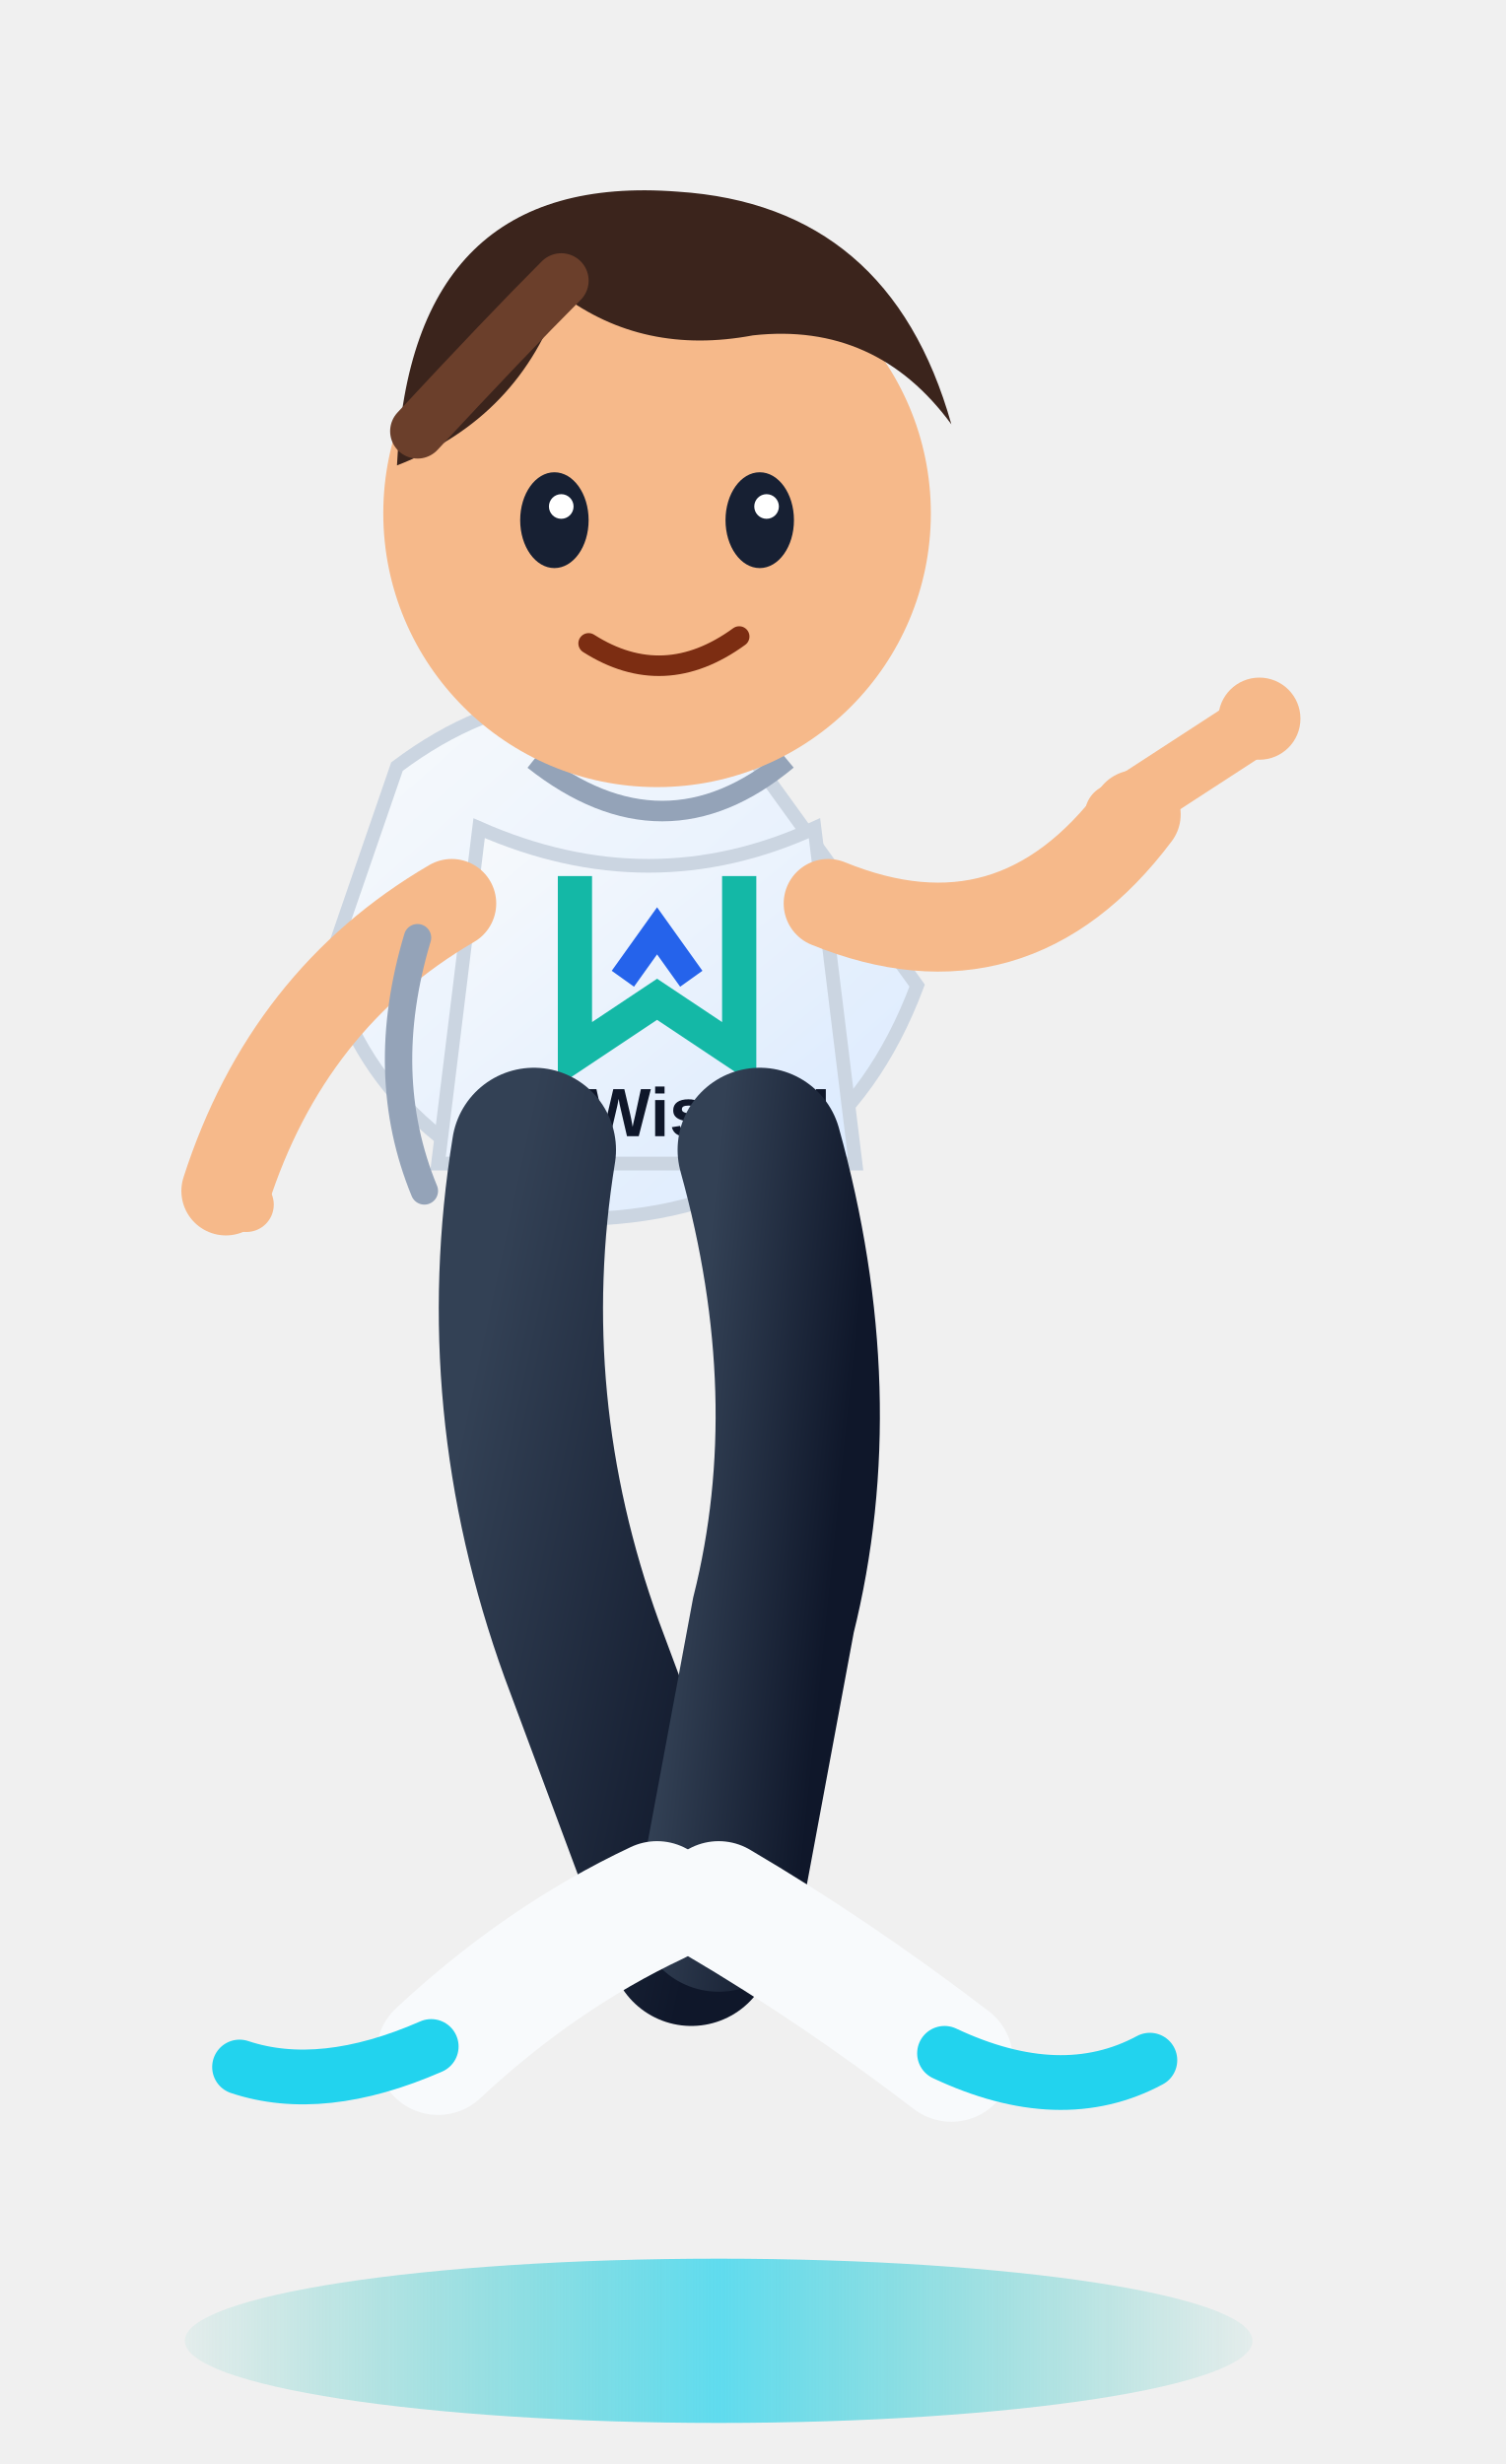
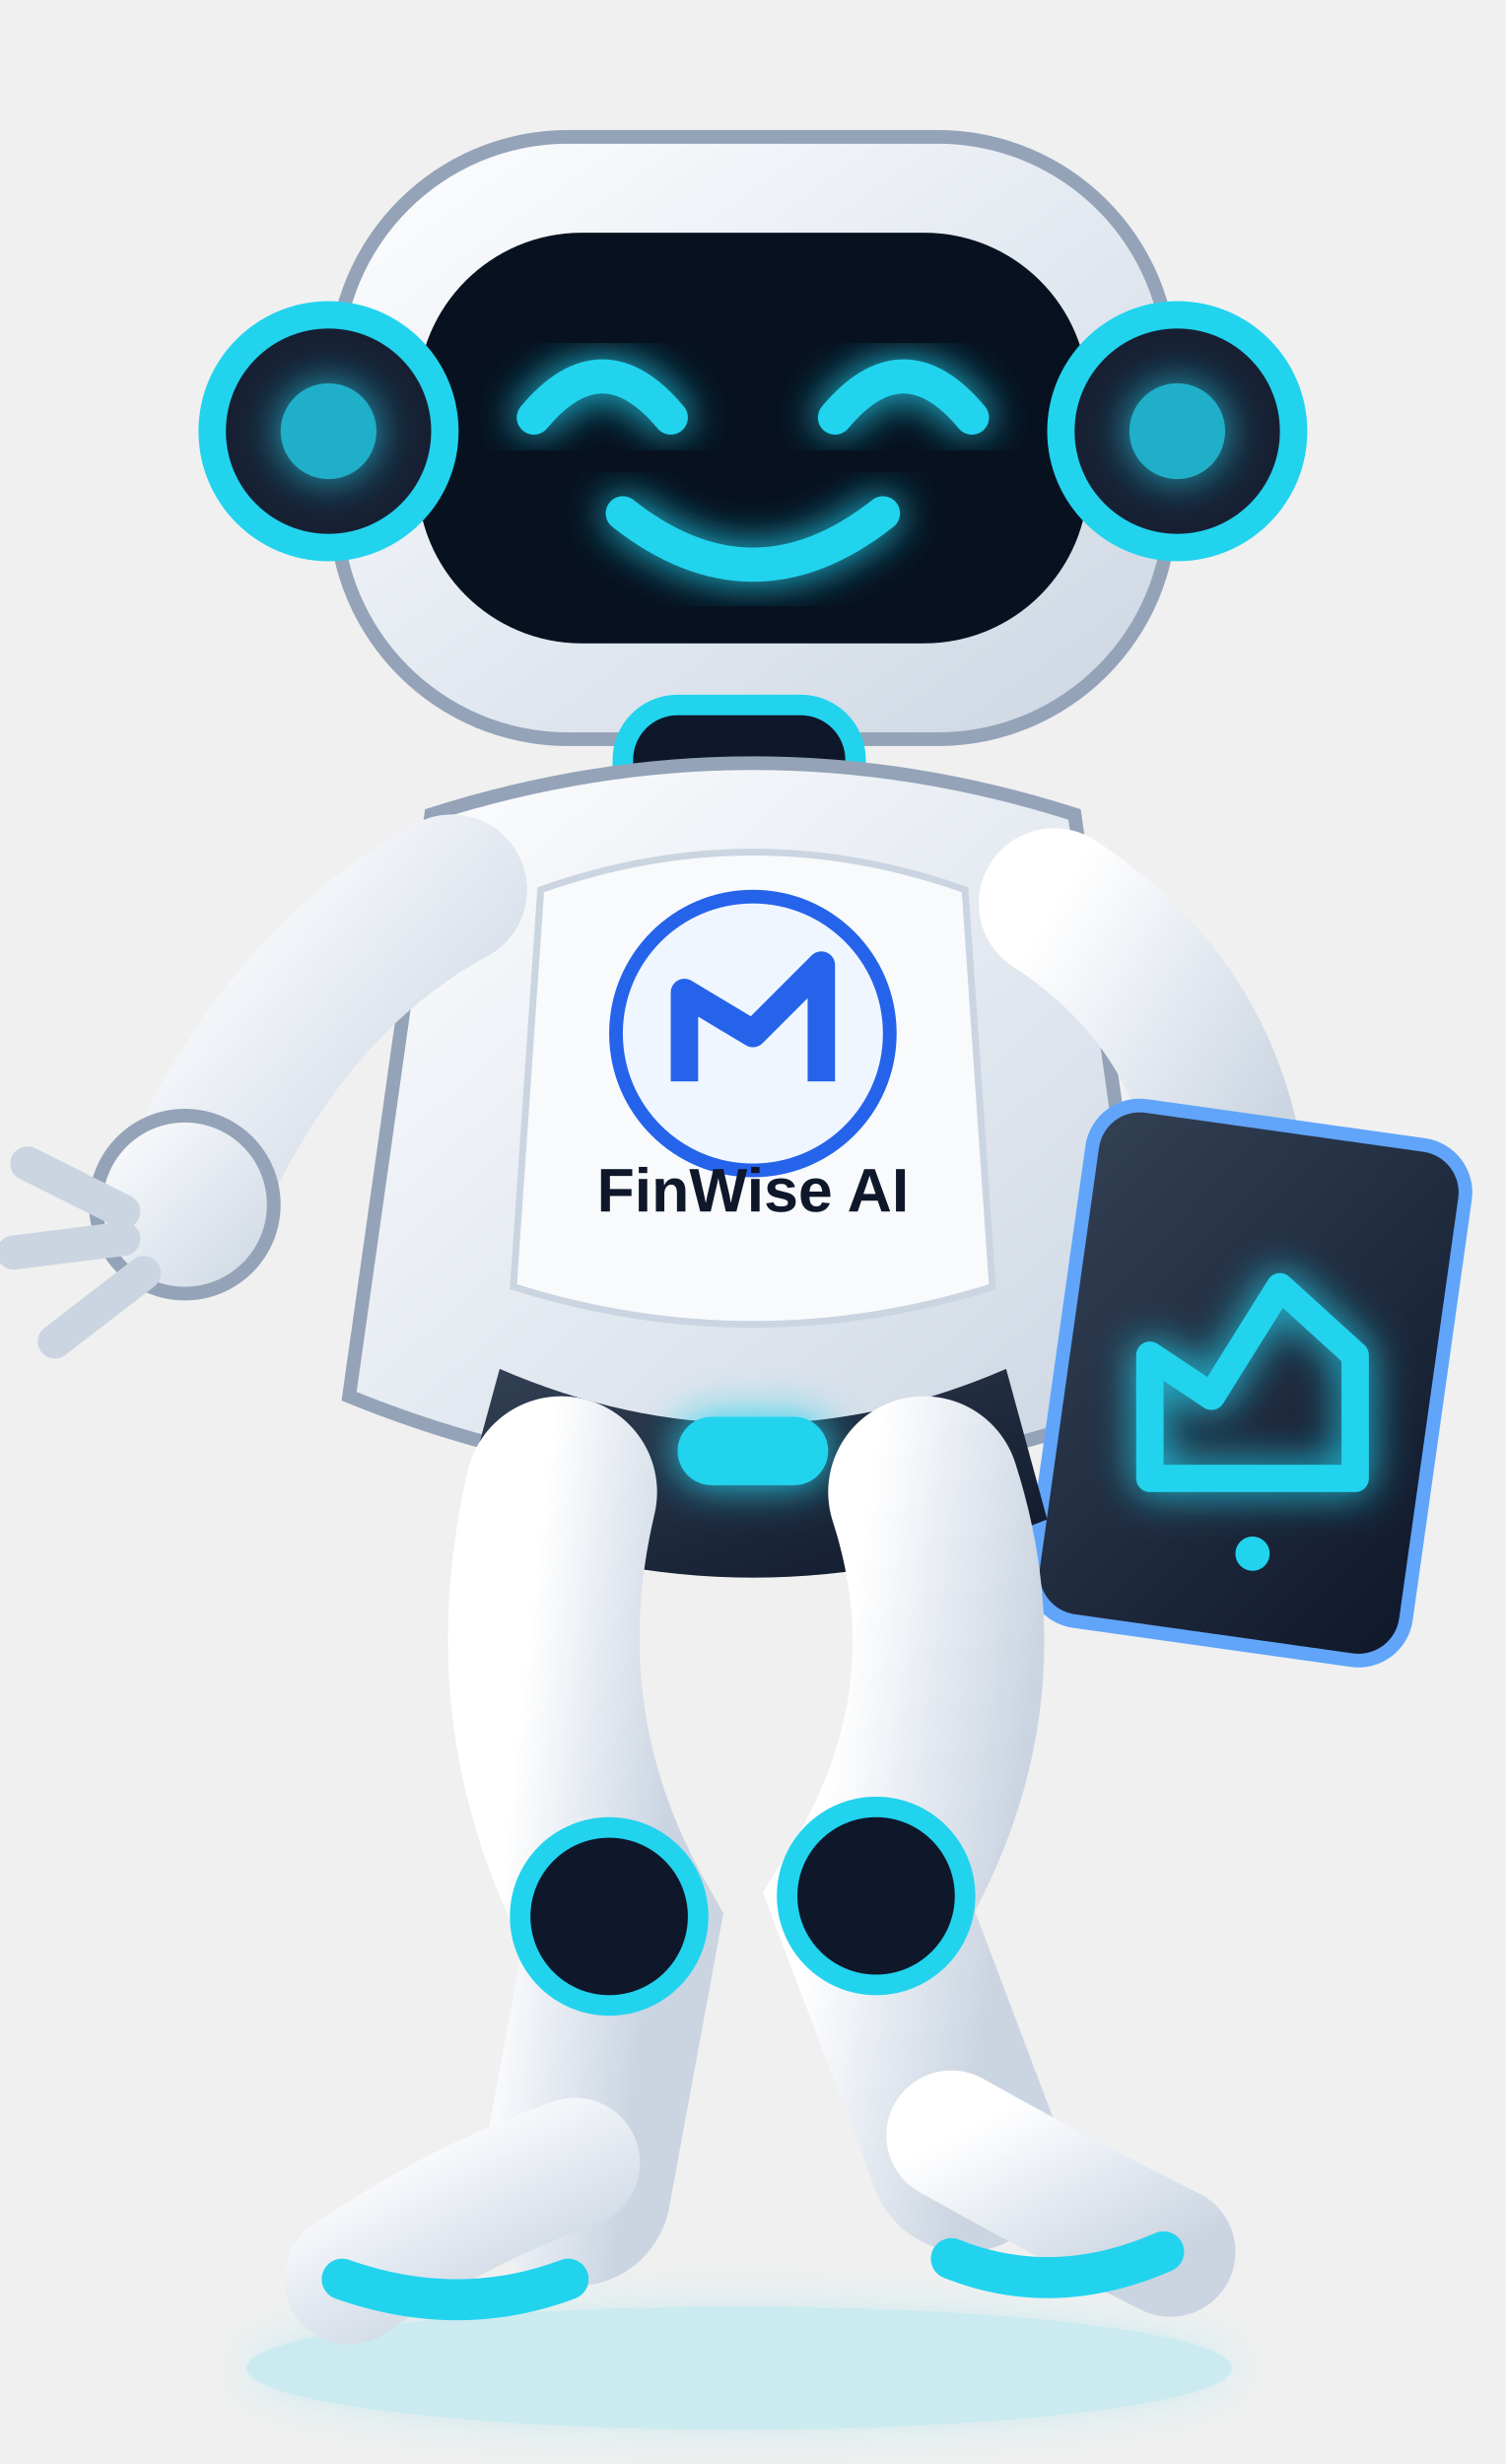
- <svg xmlns="http://www.w3.org/2000/svg" viewBox="0 0 220 360">
+ <svg xmlns="http://www.w3.org/2000/svg" viewBox="0 0 220 360" role="img" aria-labelledby="title desc">
  <defs>
-     <linearGradient id="hood" x1="0" y1="0" x2="1" y2="1">
-       <stop stop-color="#f8fafc" />
-       <stop offset="1" stop-color="#dbeafe" />
+     <linearGradient id="body" x1="0" y1="0" x2="1" y2="1">
+       <stop stop-color="#ffffff" />
+       <stop offset=".55" stop-color="#e2e8f0" />
+       <stop offset="1" stop-color="#cbd5e1" />
    </linearGradient>
-     <linearGradient id="jeans" x1="0" y1="0" x2="1" y2="1">
+     <linearGradient id="dark" x1="0" y1="0" x2="1" y2="1">
      <stop stop-color="#334155" />
      <stop offset="1" stop-color="#0f172a" />
    </linearGradient>
-     <linearGradient id="glow" x1="0" y1="0" x2="1" y2="0">
-       <stop stop-color="#14b8a6" stop-opacity=".05" />
-       <stop offset=".5" stop-color="#22d3ee" stop-opacity=".7" />
-       <stop offset="1" stop-color="#14b8a6" stop-opacity=".05" />
+     <linearGradient id="blue" x1="0" y1="0" x2="1" y2="1">
+       <stop stop-color="#22d3ee" />
+       <stop offset=".5" stop-color="#3b82f6" />
+       <stop offset="1" stop-color="#2563eb" />
    </linearGradient>
+     <filter id="glow" x="-80%" y="-80%" width="260%" height="260%">
+       <feGaussianBlur stdDeviation="3" result="b" />
+       <feMerge>
+         <feMergeNode in="b" />
+         <feMergeNode in="SourceGraphic" />
+       </feMerge>
+     </filter>
  </defs>
-   <ellipse cx="105" cy="342" rx="78" ry="12" fill="url(#glow)" />
-   <g>
-     <path d="M58 112 Q82 94 108 108 L134 144 Q122 176 88 178 Q55 168 48 141Z" fill="url(#hood)" stroke="#cbd5e1" stroke-width="2" />
-     <path d="M78 111 Q97 126 115 111" fill="none" stroke="#94a3b8" stroke-width="3" />
-     <circle cx="96" cy="75" r="40" fill="#f6b98a" />
-     <path d="M58 68 Q60 25 99 28 Q130 30 139 62 Q128 47 110 49 Q94 52 82 43 Q76 61 58 68Z" fill="#3b241c" />
-     <path d="M61 63 Q74 49 82 41" fill="none" stroke="#6b3f2b" stroke-width="8" stroke-linecap="round" />
-     <ellipse cx="81" cy="76" rx="5" ry="7" fill="#172033" />
-     <ellipse cx="111" cy="76" rx="5" ry="7" fill="#172033" />
-     <circle cx="82" cy="74" r="1.8" fill="#fff" />
-     <circle cx="112" cy="74" r="1.8" fill="#fff" />
-     <path d="M86 94 Q97 101 108 93" fill="none" stroke="#7c2d12" stroke-width="3" stroke-linecap="round" />
-     <path d="M70 121 Q95 132 119 121 L125 170 L64 170Z" fill="url(#hood)" stroke="#cbd5e1" stroke-width="2" />
-     <path d="M84 128 L84 154 L96 146 L108 154 L108 128" fill="none" stroke="#14b8a6" stroke-width="5" />
-     <path d="M91 143 L96 136 L101 143" fill="none" stroke="#2563eb" stroke-width="4" />
-     <text x="96" y="166" text-anchor="middle" font-family="Arial,sans-serif" font-size="10" font-weight="700" fill="#0f172a">FinWise AI</text>
-     <path d="M66 132 Q42 146 33 174" fill="none" stroke="#f6b98a" stroke-width="13" stroke-linecap="round" />
-     <path d="M121 132 Q148 143 166 119" fill="none" stroke="#f6b98a" stroke-width="13" stroke-linecap="round" />
-     <path d="M163 119 L183 106" stroke="#f6b98a" stroke-width="9" stroke-linecap="round" />
-     <circle cx="184" cy="105" r="6" fill="#f6b98a" />
-     <path d="M78 168 Q72 205 85 241 L101 284" fill="none" stroke="url(#jeans)" stroke-width="24" stroke-linecap="round" />
-     <path d="M111 168 Q121 204 113 236 L105 279" fill="none" stroke="url(#jeans)" stroke-width="24" stroke-linecap="round" />
-     <path d="M96 278 Q79 286 64 300" fill="none" stroke="#f8fafc" stroke-width="18" stroke-linecap="round" />
-     <path d="M63 299 Q47 306 35 302" fill="none" stroke="#22d3ee" stroke-width="8" stroke-linecap="round" />
-     <path d="M105 278 Q122 288 139 301" fill="none" stroke="#f8fafc" stroke-width="18" stroke-linecap="round" />
-     <path d="M138 300 Q155 308 168 301" fill="none" stroke="#22d3ee" stroke-width="8" stroke-linecap="round" />
-     <path d="M61 137 Q55 157 62 174" fill="none" stroke="#94a3b8" stroke-width="4" stroke-linecap="round" />
-     <circle cx="36" cy="176" r="4" fill="#f6b98a" />
-   </g>
+   <ellipse cx="108" cy="346" rx="72" ry="9" fill="#22d3ee" opacity=".18" filter="url(#glow)" />
+   <rect x="49" y="20" width="122" height="88" rx="34" fill="url(#body)" stroke="#94a3b8" stroke-width="2" />
+   <rect x="61" y="34" width="98" height="60" rx="24" fill="#07111f" />
+   <path d="M78 61 Q88 49 98 61" fill="none" stroke="#22d3ee" stroke-width="5" stroke-linecap="round" filter="url(#glow)" />
+   <path d="M122 61 Q132 49 142 61" fill="none" stroke="#22d3ee" stroke-width="5" stroke-linecap="round" filter="url(#glow)" />
+   <path d="M91 75 Q110 90 129 75" fill="none" stroke="#22d3ee" stroke-width="5" stroke-linecap="round" filter="url(#glow)" />
+   <circle cx="48" cy="63" r="17" fill="#172033" stroke="#22d3ee" stroke-width="4" />
+   <circle cx="172" cy="63" r="17" fill="#172033" stroke="#22d3ee" stroke-width="4" />
+   <circle cx="48" cy="63" r="7" fill="#22d3ee" opacity=".8" filter="url(#glow)" />
+   <circle cx="172" cy="63" r="7" fill="#22d3ee" opacity=".8" filter="url(#glow)" />
+   <rect x="91" y="103" width="34" height="17" rx="8" fill="#0f172a" stroke="#22d3ee" stroke-width="3" />
+   <path d="M63 119 Q110 104 157 119 L169 204 Q110 228 51 204Z" fill="url(#body)" stroke="#94a3b8" stroke-width="2" />
+   <path d="M79 130 Q110 119 141 130 L145 188 Q110 199 75 188Z" fill="#f8fafc" stroke="#cbd5e1" />
+   <circle cx="110" cy="151" r="20" fill="#eff6ff" stroke="#2563eb" stroke-width="2" />
+   <path d="M100 158 L100 145 L110 151 L120 141 L120 158" fill="none" stroke="#2563eb" stroke-width="4" stroke-linejoin="round" />
+   <text x="110" y="177" text-anchor="middle" font-family="Arial,sans-serif" font-size="9" font-weight="800" fill="#0f172a">FinWise AI</text>
+   <path d="M66 130 Q42 143 28 174" fill="none" stroke="url(#body)" stroke-width="22" stroke-linecap="round" />
+   <circle cx="27" cy="176" r="13" fill="url(#body)" stroke="#94a3b8" stroke-width="2" />
+   <path d="M18 177 l-14 -7 M18 181 l-16 2 M21 186 l-13 10" stroke="#cbd5e1" stroke-width="5" stroke-linecap="round" />
+   <path d="M154 132 Q177 147 180 174" fill="none" stroke="url(#body)" stroke-width="22" stroke-linecap="round" />
+   <circle cx="181" cy="177" r="13" fill="url(#body)" stroke="#94a3b8" stroke-width="2" />
+   <rect x="155" y="164" width="55" height="76" rx="7" fill="url(#dark)" stroke="#60a5fa" stroke-width="2" transform="rotate(8 182 202)" />
+   <path d="M168 216 L168 198 L177 204 L187 188 L198 198 L198 216Z" fill="none" stroke="#22d3ee" stroke-width="4" stroke-linejoin="round" filter="url(#glow)" />
+   <circle cx="183" cy="227" r="2.5" fill="#22d3ee" />
+   <path d="M73 200 Q110 216 147 200 L153 222 Q110 239 67 222Z" fill="url(#dark)" />
+   <rect x="99" y="207" width="22" height="10" rx="5" fill="#22d3ee" filter="url(#glow)" />
+   <path d="M82 218 Q74 252 91 282 L84 320" fill="none" stroke="url(#body)" stroke-width="28" stroke-linecap="round" />
+   <path d="M135 218 Q145 249 127 278 L141 315" fill="none" stroke="url(#body)" stroke-width="28" stroke-linecap="round" />
+   <circle cx="89" cy="280" r="13" fill="#0f172a" stroke="#22d3ee" stroke-width="3" />
+   <circle cx="128" cy="277" r="13" fill="#0f172a" stroke="#22d3ee" stroke-width="3" />
+   <path d="M84 316 Q67 322 51 333" fill="none" stroke="url(#body)" stroke-width="19" stroke-linecap="round" />
+   <path d="M139 312 Q155 321 171 329" fill="none" stroke="url(#body)" stroke-width="19" stroke-linecap="round" />
+   <path d="M50 333 Q67 339 83 333" fill="none" stroke="#22d3ee" stroke-width="6" stroke-linecap="round" />
+   <path d="M170 329 Q154 336 139 330" fill="none" stroke="#22d3ee" stroke-width="6" stroke-linecap="round" />
</svg>
